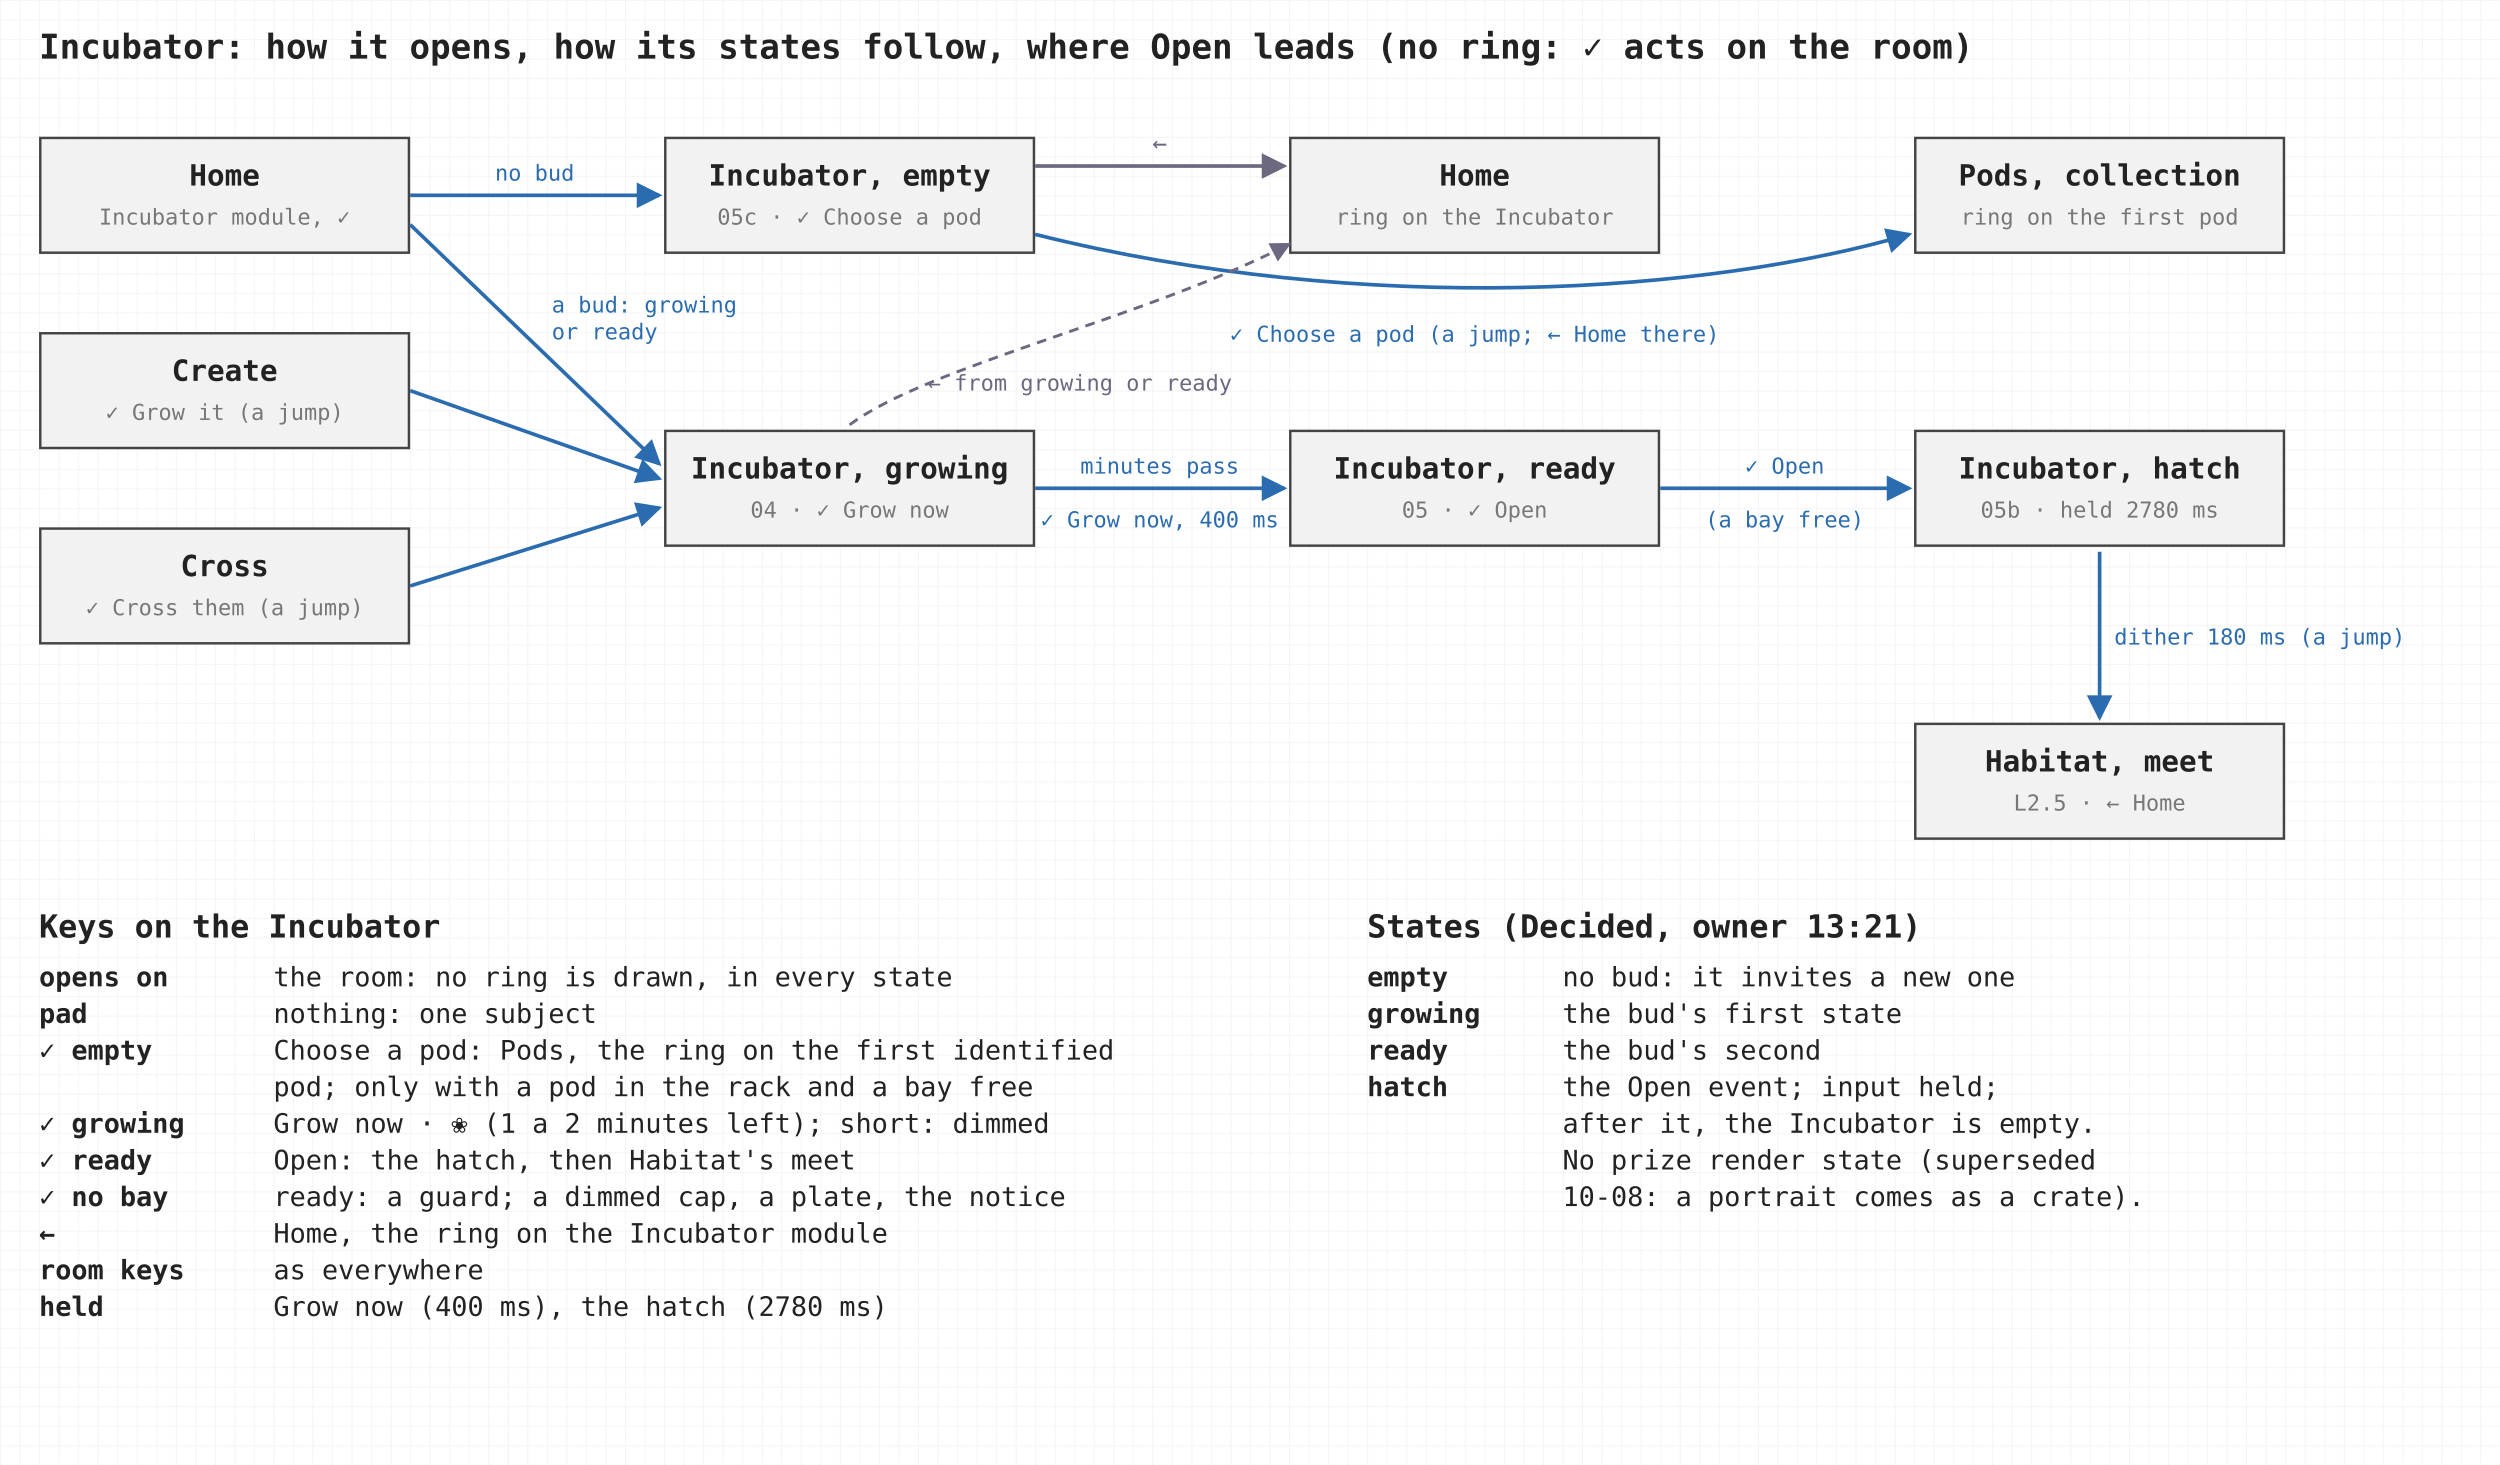
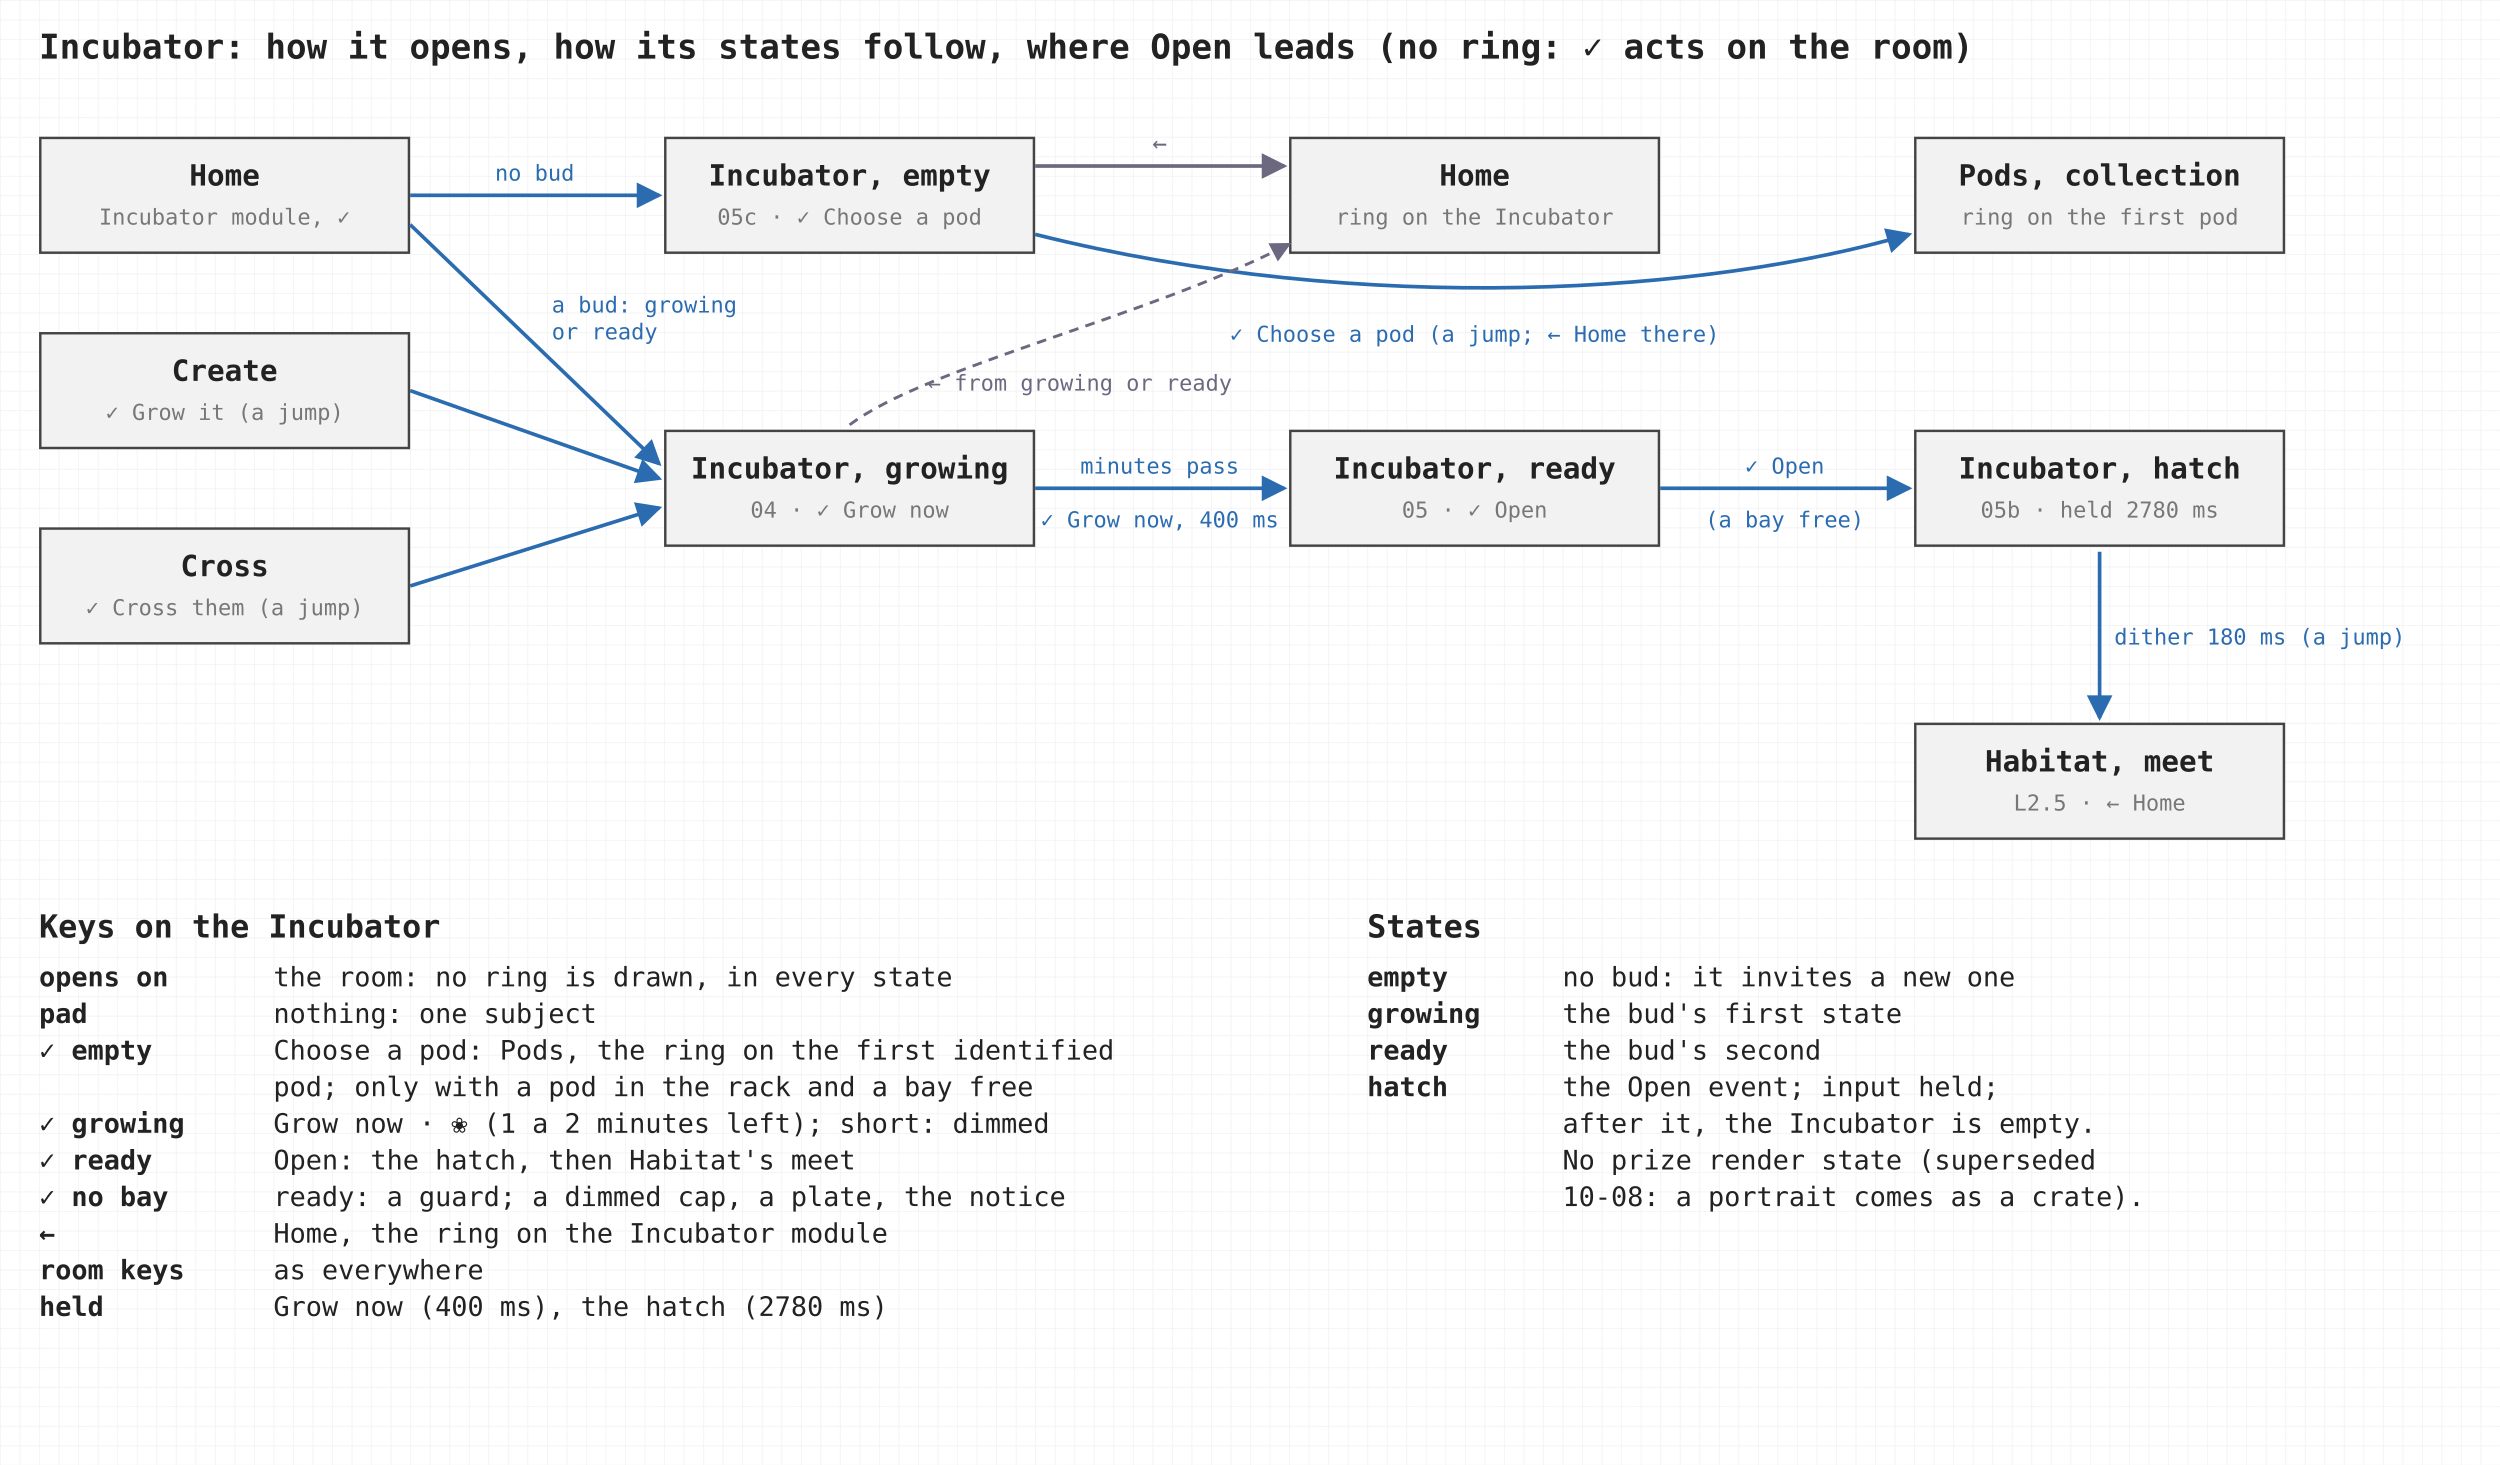
<svg xmlns="http://www.w3.org/2000/svg" viewBox="0 0 1024 600" width="1024" height="600" font-family="ui-monospace, Menlo, Consolas, monospace">
  <defs>
    <pattern id="g8" width="8" height="8" patternUnits="userSpaceOnUse">
      <path d="M8 0H0V8" fill="none" stroke="#efefef" stroke-width="0.5" />
    </pattern>
    <marker id="ah" viewBox="0 0 8 8" refX="7" refY="4" markerWidth="7" markerHeight="7" orient="auto">
      <path d="M0 0L8 4L0 8z" fill="#2b6cb0" />
    </marker>
    <marker id="ao" viewBox="0 0 8 8" refX="7" refY="4" markerWidth="7" markerHeight="7" orient="auto">
      <path d="M0 0L8 4L0 8z" fill="#c45f12" />
    </marker>
    <marker id="ag" viewBox="0 0 8 8" refX="7" refY="4" markerWidth="7" markerHeight="7" orient="auto">
      <path d="M0 0L8 4L0 8z" fill="#6b6880" />
    </marker>
  </defs>
  <rect width="1024" height="600" fill="#ffffff" />
  <rect width="1024" height="600" fill="url(#g8)" />
  <text x="16" y="24" font-size="14" fill="#222" font-weight="600">Incubator: how it opens, how its states follow, where Open leads (no ring: ✓ acts on the room)</text>
  <rect x="16.5" y="56.5" width="151" height="47" fill="#f2f2f2" stroke="#444" stroke-width="1" />
  <text x="92" y="76" font-size="12" fill="#222" text-anchor="middle" font-weight="600">Home</text>
  <text x="92" y="92" font-size="9" fill="#777" text-anchor="middle">Incubator module, ✓</text>
  <rect x="16.5" y="136.5" width="151" height="47" fill="#f2f2f2" stroke="#444" stroke-width="1" />
  <text x="92" y="156" font-size="12" fill="#222" text-anchor="middle" font-weight="600">Create</text>
  <text x="92" y="172" font-size="9" fill="#777" text-anchor="middle">✓ Grow it (a jump)</text>
  <rect x="16.5" y="216.5" width="151" height="47" fill="#f2f2f2" stroke="#444" stroke-width="1" />
  <text x="92" y="236" font-size="12" fill="#222" text-anchor="middle" font-weight="600">Cross</text>
  <text x="92" y="252" font-size="9" fill="#777" text-anchor="middle">✓ Cross them (a jump)</text>
  <rect x="272.5" y="56.5" width="151" height="47" fill="#f2f2f2" stroke="#444" stroke-width="1" />
  <text x="348" y="76" font-size="12" fill="#222" text-anchor="middle" font-weight="600">Incubator, empty</text>
  <text x="348" y="92" font-size="9" fill="#777" text-anchor="middle">05c · ✓ Choose a pod</text>
  <rect x="272.5" y="176.5" width="151" height="47" fill="#f2f2f2" stroke="#444" stroke-width="1" />
  <text x="348" y="196" font-size="12" fill="#222" text-anchor="middle" font-weight="600">Incubator, growing</text>
  <text x="348" y="212" font-size="9" fill="#777" text-anchor="middle">04 · ✓ Grow now</text>
  <rect x="528.5" y="176.5" width="151" height="47" fill="#f2f2f2" stroke="#444" stroke-width="1" />
  <text x="604" y="196" font-size="12" fill="#222" text-anchor="middle" font-weight="600">Incubator, ready</text>
  <text x="604" y="212" font-size="9" fill="#777" text-anchor="middle">05 · ✓ Open</text>
  <rect x="784.5" y="176.5" width="151" height="47" fill="#f2f2f2" stroke="#444" stroke-width="1" />
  <text x="860" y="196" font-size="12" fill="#222" text-anchor="middle" font-weight="600">Incubator, hatch</text>
  <text x="860" y="212" font-size="9" fill="#777" text-anchor="middle">05b · held 2780 ms</text>
  <rect x="784.5" y="296.5" width="151" height="47" fill="#f2f2f2" stroke="#444" stroke-width="1" />
  <text x="860" y="316" font-size="12" fill="#222" text-anchor="middle" font-weight="600">Habitat, meet</text>
  <text x="860" y="332" font-size="9" fill="#777" text-anchor="middle">L2.5 · ← Home</text>
  <rect x="528.5" y="56.5" width="151" height="47" fill="#f2f2f2" stroke="#444" stroke-width="1" />
  <text x="604" y="76" font-size="12" fill="#222" text-anchor="middle" font-weight="600">Home</text>
  <text x="604" y="92" font-size="9" fill="#777" text-anchor="middle">ring on the Incubator</text>
  <rect x="784.5" y="56.5" width="151" height="47" fill="#f2f2f2" stroke="#444" stroke-width="1" />
  <text x="860" y="76" font-size="12" fill="#222" text-anchor="middle" font-weight="600">Pods, collection</text>
  <text x="860" y="92" font-size="9" fill="#777" text-anchor="middle">ring on the first pod</text>
  <line x1="168" y1="80" x2="270" y2="80" stroke="#2b6cb0" stroke-width="1.5" marker-end="url(#ah)" />
  <text x="219" y="74" font-size="9" fill="#2b6cb0" text-anchor="middle">no bud</text>
  <line x1="168" y1="92" x2="270" y2="190" stroke="#2b6cb0" stroke-width="1.5" marker-end="url(#ah)" />
  <text x="226" y="128" font-size="9" fill="#2b6cb0">a bud: growing</text>
  <text x="226" y="139" font-size="9" fill="#2b6cb0">or ready</text>
  <line x1="168" y1="160" x2="270" y2="196" stroke="#2b6cb0" stroke-width="1.5" marker-end="url(#ah)" />
  <line x1="168" y1="240" x2="270" y2="208" stroke="#2b6cb0" stroke-width="1.5" marker-end="url(#ah)" />
  <line x1="424" y1="200" x2="526" y2="200" stroke="#2b6cb0" stroke-width="1.5" marker-end="url(#ah)" />
  <text x="475" y="194" font-size="9" fill="#2b6cb0" text-anchor="middle">minutes pass</text>
  <text x="475" y="216" font-size="9" fill="#2b6cb0" text-anchor="middle">✓ Grow now, 400 ms</text>
  <line x1="680" y1="200" x2="782" y2="200" stroke="#2b6cb0" stroke-width="1.5" marker-end="url(#ah)" />
  <text x="731" y="194" font-size="9" fill="#2b6cb0" text-anchor="middle">✓ Open</text>
  <text x="731" y="216" font-size="9" fill="#2b6cb0" text-anchor="middle">(a bay free)</text>
  <line x1="860" y1="226" x2="860" y2="294" stroke="#2b6cb0" stroke-width="1.5" marker-end="url(#ah)" />
  <text x="866" y="264" font-size="9" fill="#2b6cb0">dither 180 ms (a jump)</text>
  <line x1="424" y1="68" x2="526" y2="68" stroke="#6b6880" stroke-width="1.5" marker-end="url(#ag)" />
  <text x="475" y="62" font-size="10" fill="#6b6880" text-anchor="middle">←</text>
  <path d="M 424 96 C 560 130, 700 120, 782 96" fill="none" stroke="#2b6cb0" stroke-width="1.5" marker-end="url(#ah)" />
  <text x="604" y="140" font-size="9" fill="#2b6cb0" text-anchor="middle">✓ Choose a pod (a jump; ← Home there)</text>
  <path d="M 348 174 C 380 150, 470 130, 528 100" fill="none" stroke="#6b6880" stroke-width="1.2" stroke-dasharray="4 3" marker-end="url(#ag)" />
  <text x="380" y="160" font-size="9" fill="#6b6880">← from growing or ready</text>
  <text x="16" y="384" font-size="13" fill="#222" font-weight="700">Keys on the Incubator</text>
  <text x="16" y="404" font-size="11" fill="#222" font-weight="600">opens on</text>
  <text x="112" y="404" font-size="11" fill="#222">the room: no ring is drawn, in every state</text>
  <text x="16" y="419" font-size="11" fill="#222" font-weight="600">pad</text>
  <text x="112" y="419" font-size="11" fill="#222">nothing: one subject</text>
  <text x="16" y="434" font-size="11" fill="#222" font-weight="600">✓ empty</text>
  <text x="112" y="434" font-size="11" fill="#222">Choose a pod: Pods, the ring on the first identified</text>
  <text x="16" y="449" font-size="11" fill="#222" font-weight="600" />
  <text x="112" y="449" font-size="11" fill="#222">pod; only with a pod in the rack and a bay free</text>
  <text x="16" y="464" font-size="11" fill="#222" font-weight="600">✓ growing</text>
  <text x="112" y="464" font-size="11" fill="#222">Grow now · ❀ (1 a 2 minutes left); short: dimmed</text>
  <text x="16" y="479" font-size="11" fill="#222" font-weight="600">✓ ready</text>
  <text x="112" y="479" font-size="11" fill="#222">Open: the hatch, then Habitat's meet</text>
  <text x="16" y="494" font-size="11" fill="#222" font-weight="600">✓ no bay</text>
  <text x="112" y="494" font-size="11" fill="#222">ready: a guard; a dimmed cap, a plate, the notice</text>
  <text x="16" y="509" font-size="11" fill="#222" font-weight="600">←</text>
  <text x="112" y="509" font-size="11" fill="#222">Home, the ring on the Incubator module</text>
  <text x="16" y="524" font-size="11" fill="#222" font-weight="600">room keys</text>
  <text x="112" y="524" font-size="11" fill="#222">as everywhere</text>
  <text x="16" y="539" font-size="11" fill="#222" font-weight="600">held</text>
  <text x="112" y="539" font-size="11" fill="#222">Grow now (400 ms), the hatch (2780 ms)</text>
-   <text x="560" y="384" font-size="13" fill="#222" font-weight="700">States (Decided, owner 13:21)</text>
+   <text x="560" y="384" font-size="13" fill="#222" font-weight="700">States</text>
  <text x="560" y="404" font-size="11" fill="#222" font-weight="600">empty</text>
  <text x="640" y="404" font-size="11" fill="#222">no bud: it invites a new one</text>
  <text x="560" y="419" font-size="11" fill="#222" font-weight="600">growing</text>
  <text x="640" y="419" font-size="11" fill="#222">the bud's first state</text>
  <text x="560" y="434" font-size="11" fill="#222" font-weight="600">ready</text>
  <text x="640" y="434" font-size="11" fill="#222">the bud's second</text>
  <text x="560" y="449" font-size="11" fill="#222" font-weight="600">hatch</text>
  <text x="640" y="449" font-size="11" fill="#222">the Open event; input held;</text>
  <text x="560" y="464" font-size="11" fill="#222" font-weight="600" />
  <text x="640" y="464" font-size="11" fill="#222">after it, the Incubator is empty.</text>
  <text x="560" y="479" font-size="11" fill="#222" font-weight="600" />
  <text x="640" y="479" font-size="11" fill="#222">No prize render state (superseded</text>
  <text x="560" y="494" font-size="11" fill="#222" font-weight="600" />
  <text x="640" y="494" font-size="11" fill="#222">10-08: a portrait comes as a crate).</text>
</svg>
